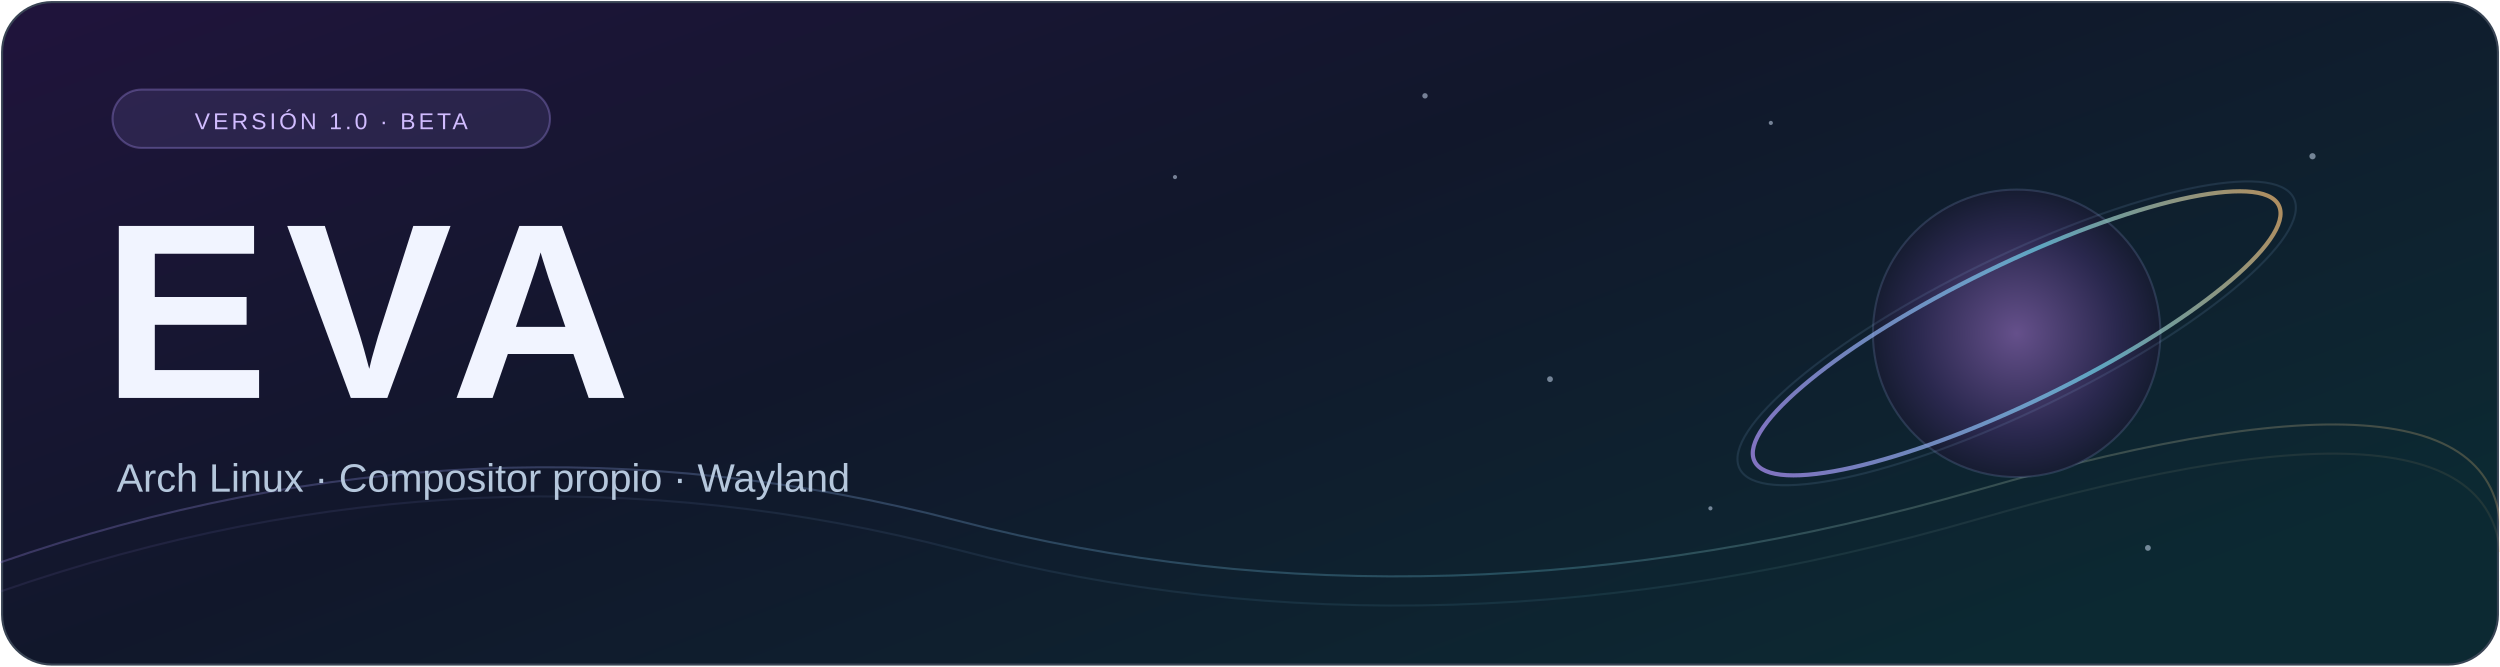
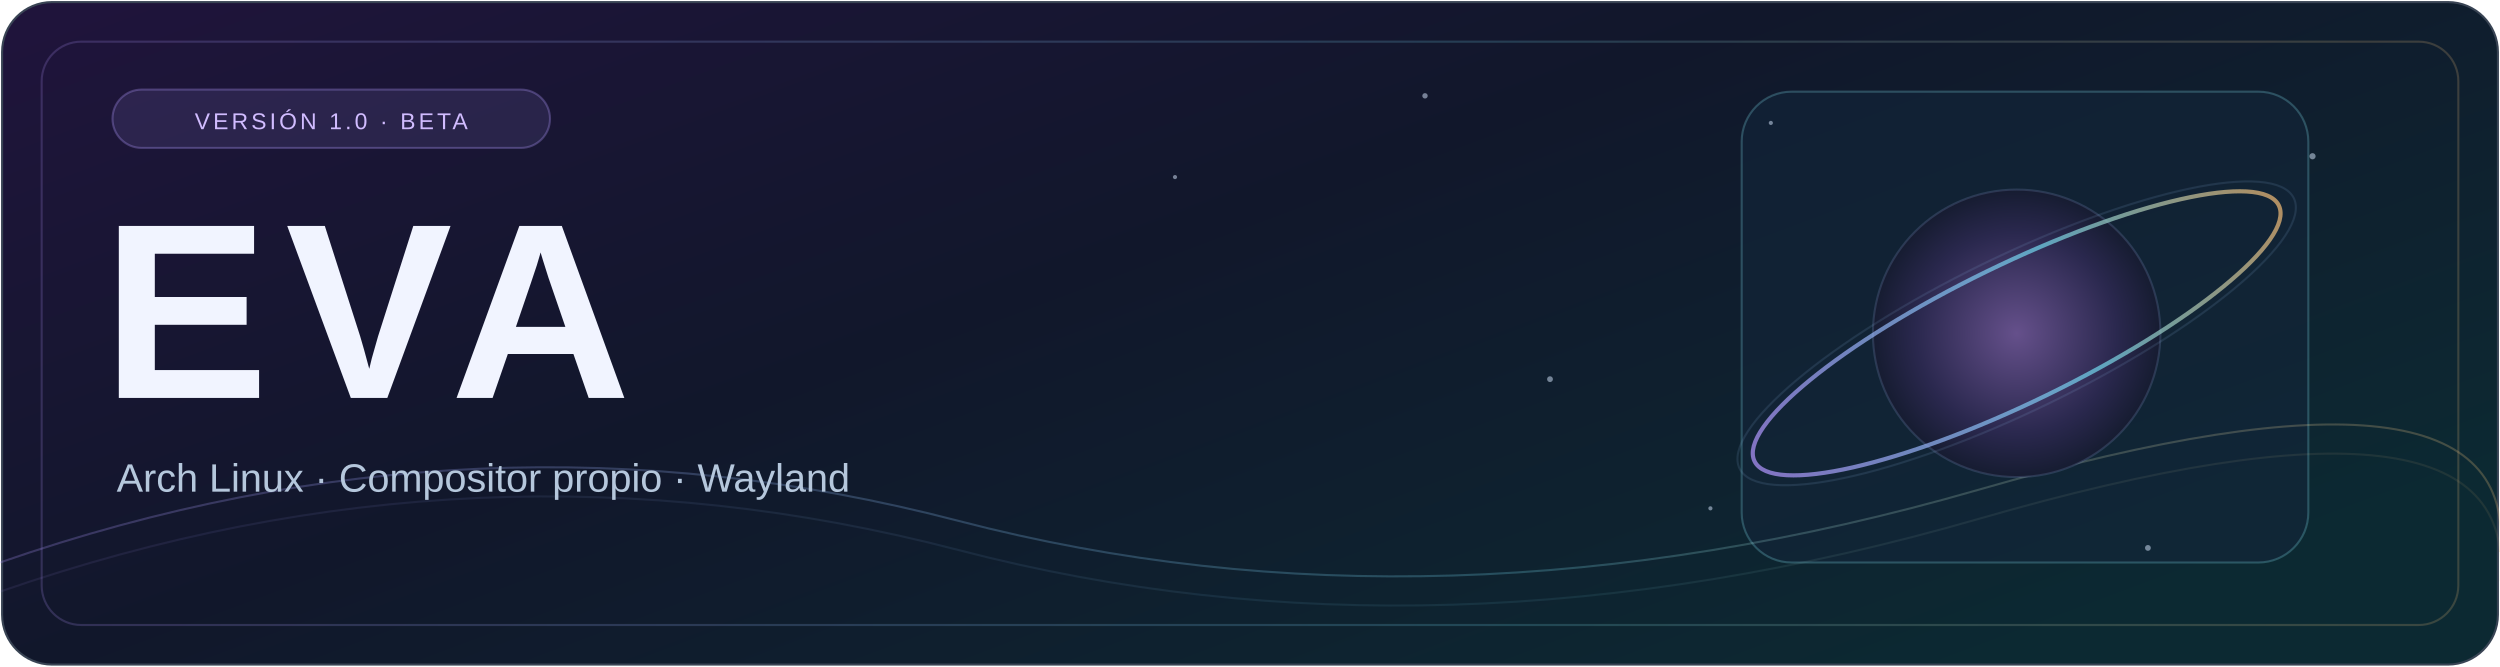
<svg xmlns="http://www.w3.org/2000/svg" width="1200" height="320" viewBox="0 0 1200 320" role="img" aria-label="Eva · VERSIÓN 1.0 · BETA">
  <defs>
    <linearGradient id="bg" x2="1" y2=".7">
      <stop stop-color="#20143c" />
      <stop offset=".48" stop-color="#11172b" />
      <stop offset="1" stop-color="#0c2932" />
    </linearGradient>
    <linearGradient id="line">
      <stop stop-color="#b395ff" />
      <stop offset=".6" stop-color="#72d8ee" />
      <stop offset="1" stop-color="#f4bd76" />
    </linearGradient>
    <radialGradient id="orb">
      <stop stop-color="#65508b" />
      <stop offset=".7" stop-color="#2a284e" />
      <stop offset="1" stop-color="#161c31" />
    </radialGradient>
  </defs>
  <rect x="1" y="1" width="1198" height="318" rx="24" fill="url(#bg)" stroke="#394454" />
+   <rect x="20" y="20" width="1160" height="280" rx="19" fill="none" stroke="url(#line)" stroke-opacity=".2" />
+   <rect x="836" y="44" width="272" height="226" rx="24" fill="#13253a" fill-opacity=".6" stroke="#78cfdd" stroke-opacity=".28" />
  <path d="M0 270Q230 190 460 250T950 235T1200 265" fill="none" stroke="url(#line)" opacity=".25" />
  <path d="M0 284Q230 204 460 264T950 249T1200 279" fill="none" stroke="url(#line)" opacity=".09" />
  <g fill="#d9e9ff" opacity=".5">
    <circle cx="684" cy="46" r="1.3" />
    <circle cx="821" cy="244" r="1" />
    <circle cx="744" cy="182" r="1.4" />
    <circle cx="1110" cy="75" r="1.5" />
    <circle cx="1031" cy="263" r="1.4" />
    <circle cx="564" cy="85" r="1" />
    <circle cx="850" cy="59" r="1" />
  </g>
  <circle cx="968" cy="160" r="69" fill="url(#orb)" stroke="#778bba" stroke-opacity=".25" />
  <ellipse cx="968" cy="160" rx="140" ry="33" transform="rotate(-26 968 160)" fill="none" stroke="url(#line)" stroke-width="2" opacity=".7" />
  <ellipse cx="968" cy="160" rx="148" ry="37" transform="rotate(-26 968 160)" fill="none" stroke="#88b5e1" opacity=".14" />
  <rect x="54" y="43" width="210" height="28" rx="14" fill="#b39aff" fill-opacity=".11" stroke="#b39aff" stroke-opacity=".3" />
  <text x="159" y="62" text-anchor="middle" fill="#d1bcff" font-family="Arial,sans-serif" font-size="11" letter-spacing="1.5">VERSIÓN 1.0 · BETA</text>
  <text x="49" y="191" fill="#f1f4ff" font-family="Arial,sans-serif" font-weight="700" font-size="120" letter-spacing="8">EVA</text>
  <text x="56" y="236" fill="#b5c7dc" font-family="Arial,sans-serif" font-size="19">Arch Linux · Compositor propio · Wayland</text>
  <path d="M56 265H330" stroke="url(#line)" stroke-width="3" stroke-linecap="round" />
</svg>
